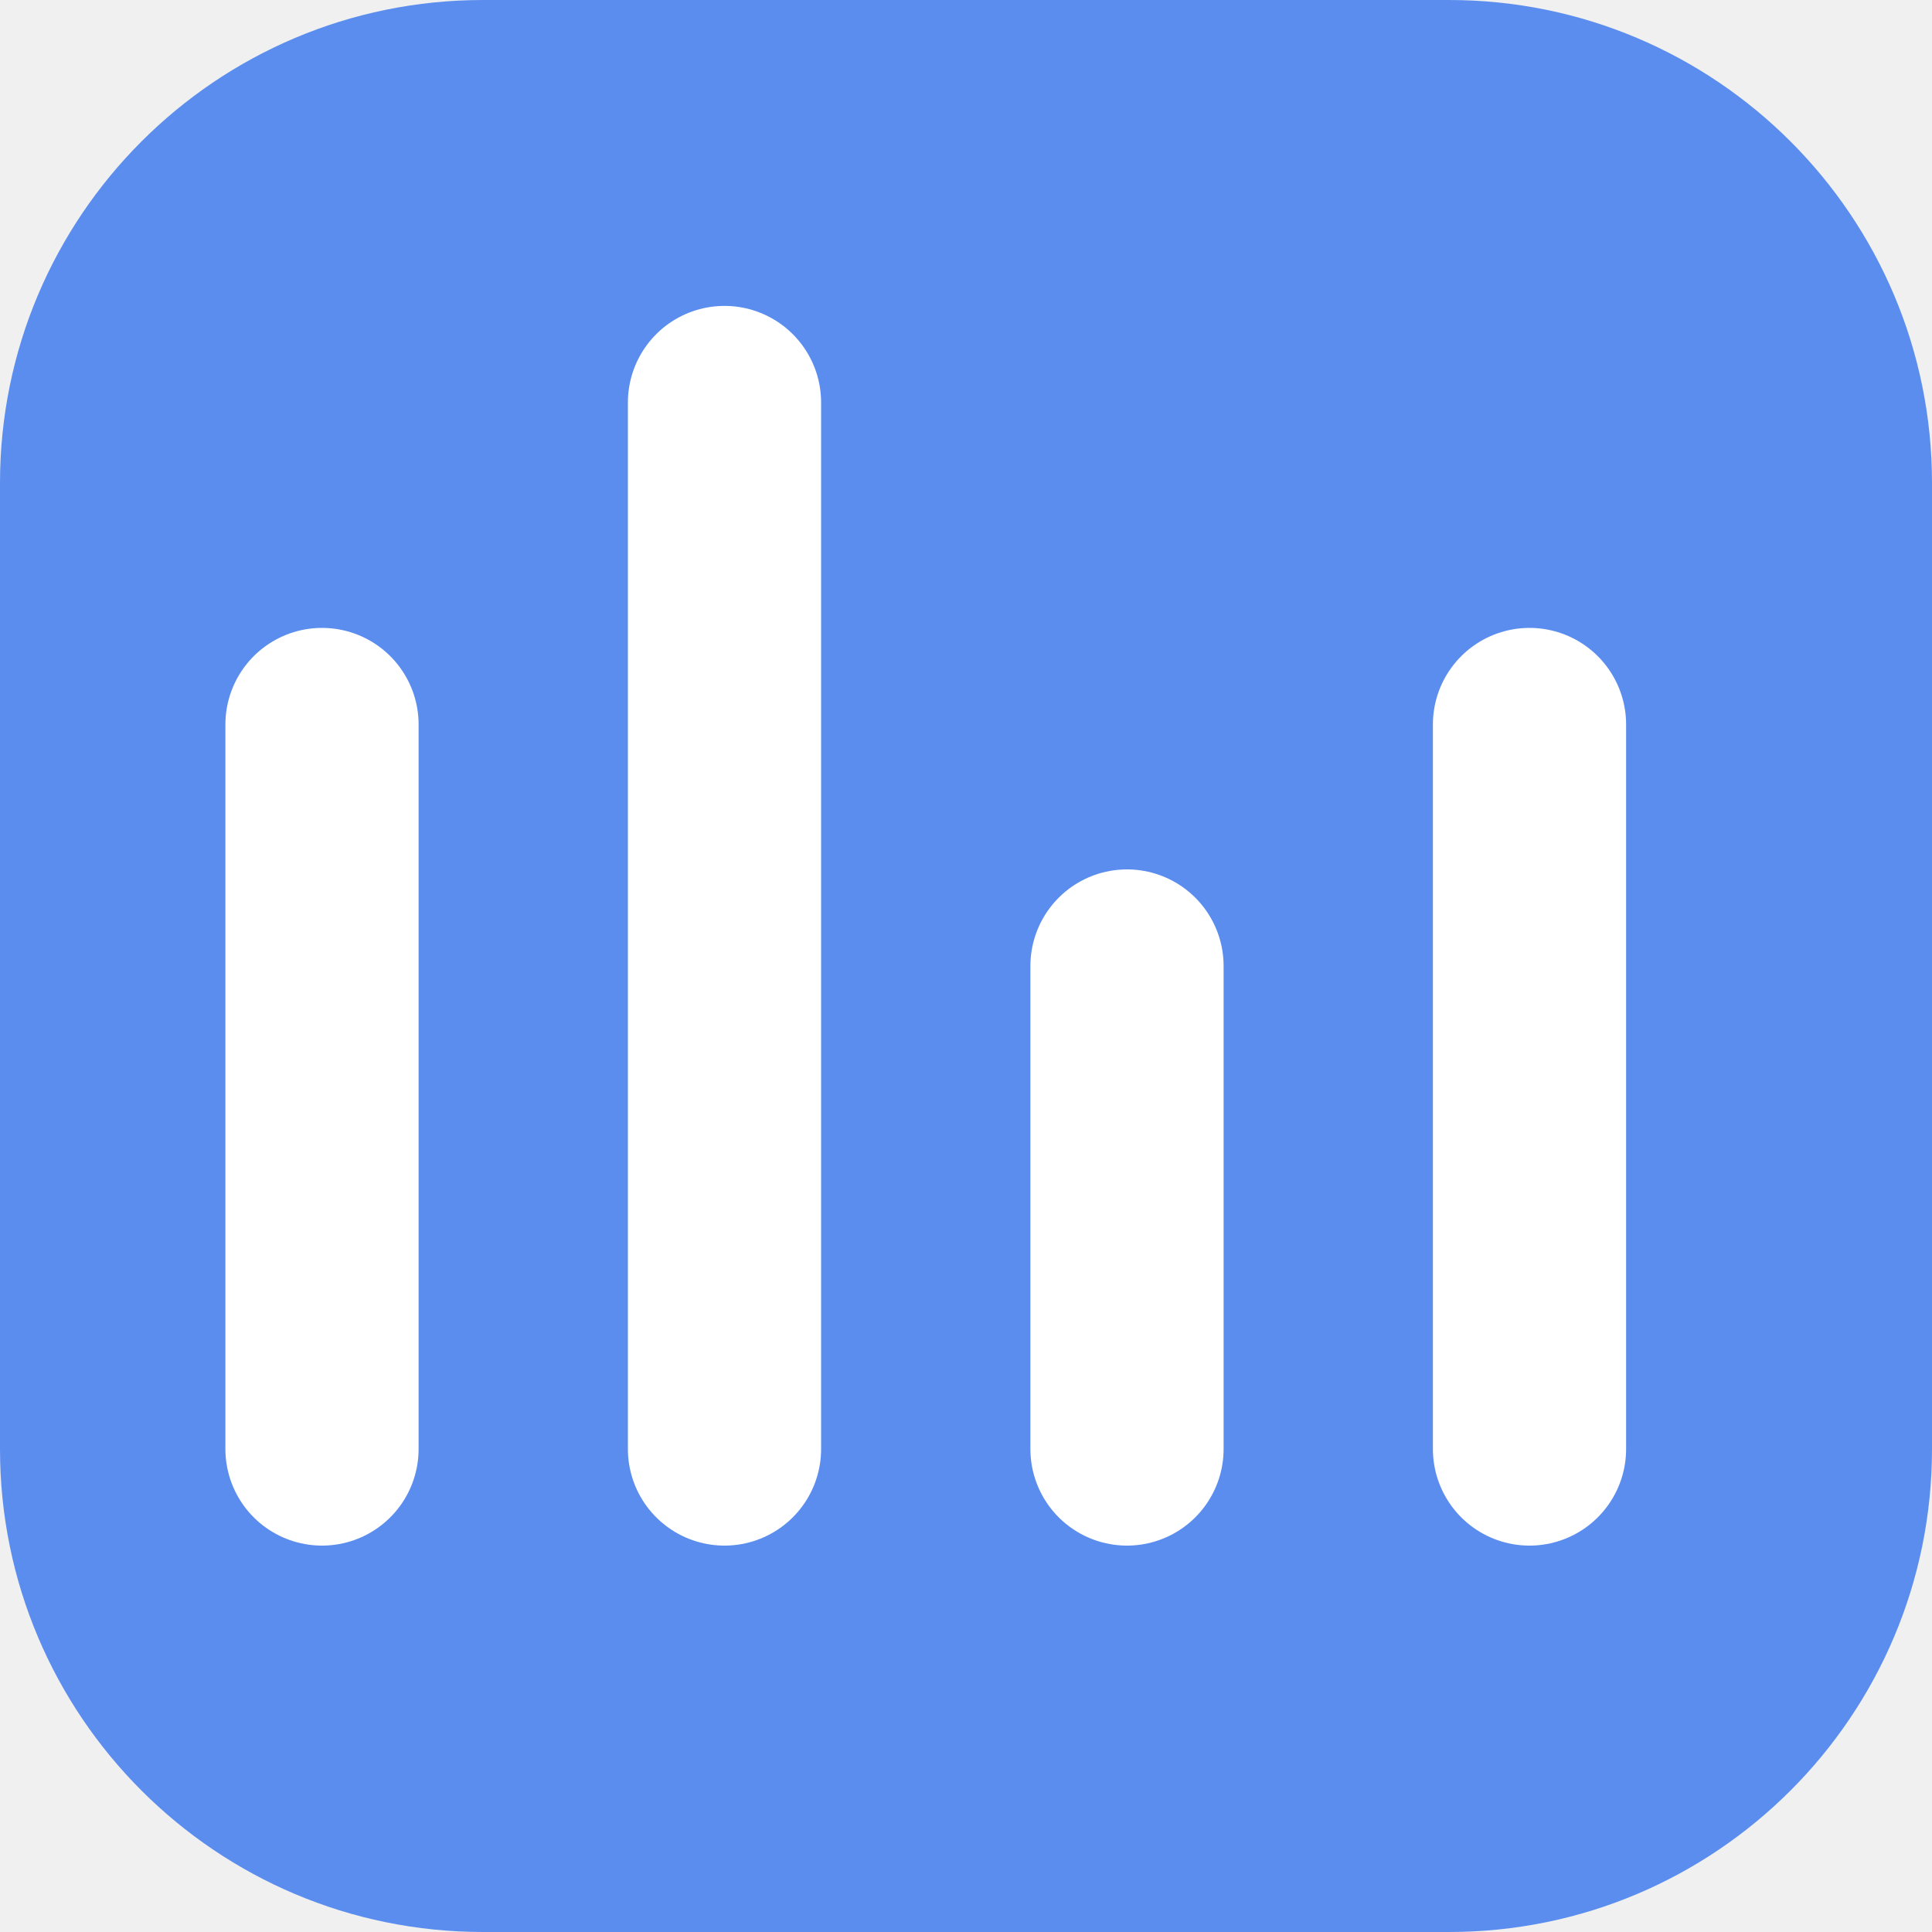
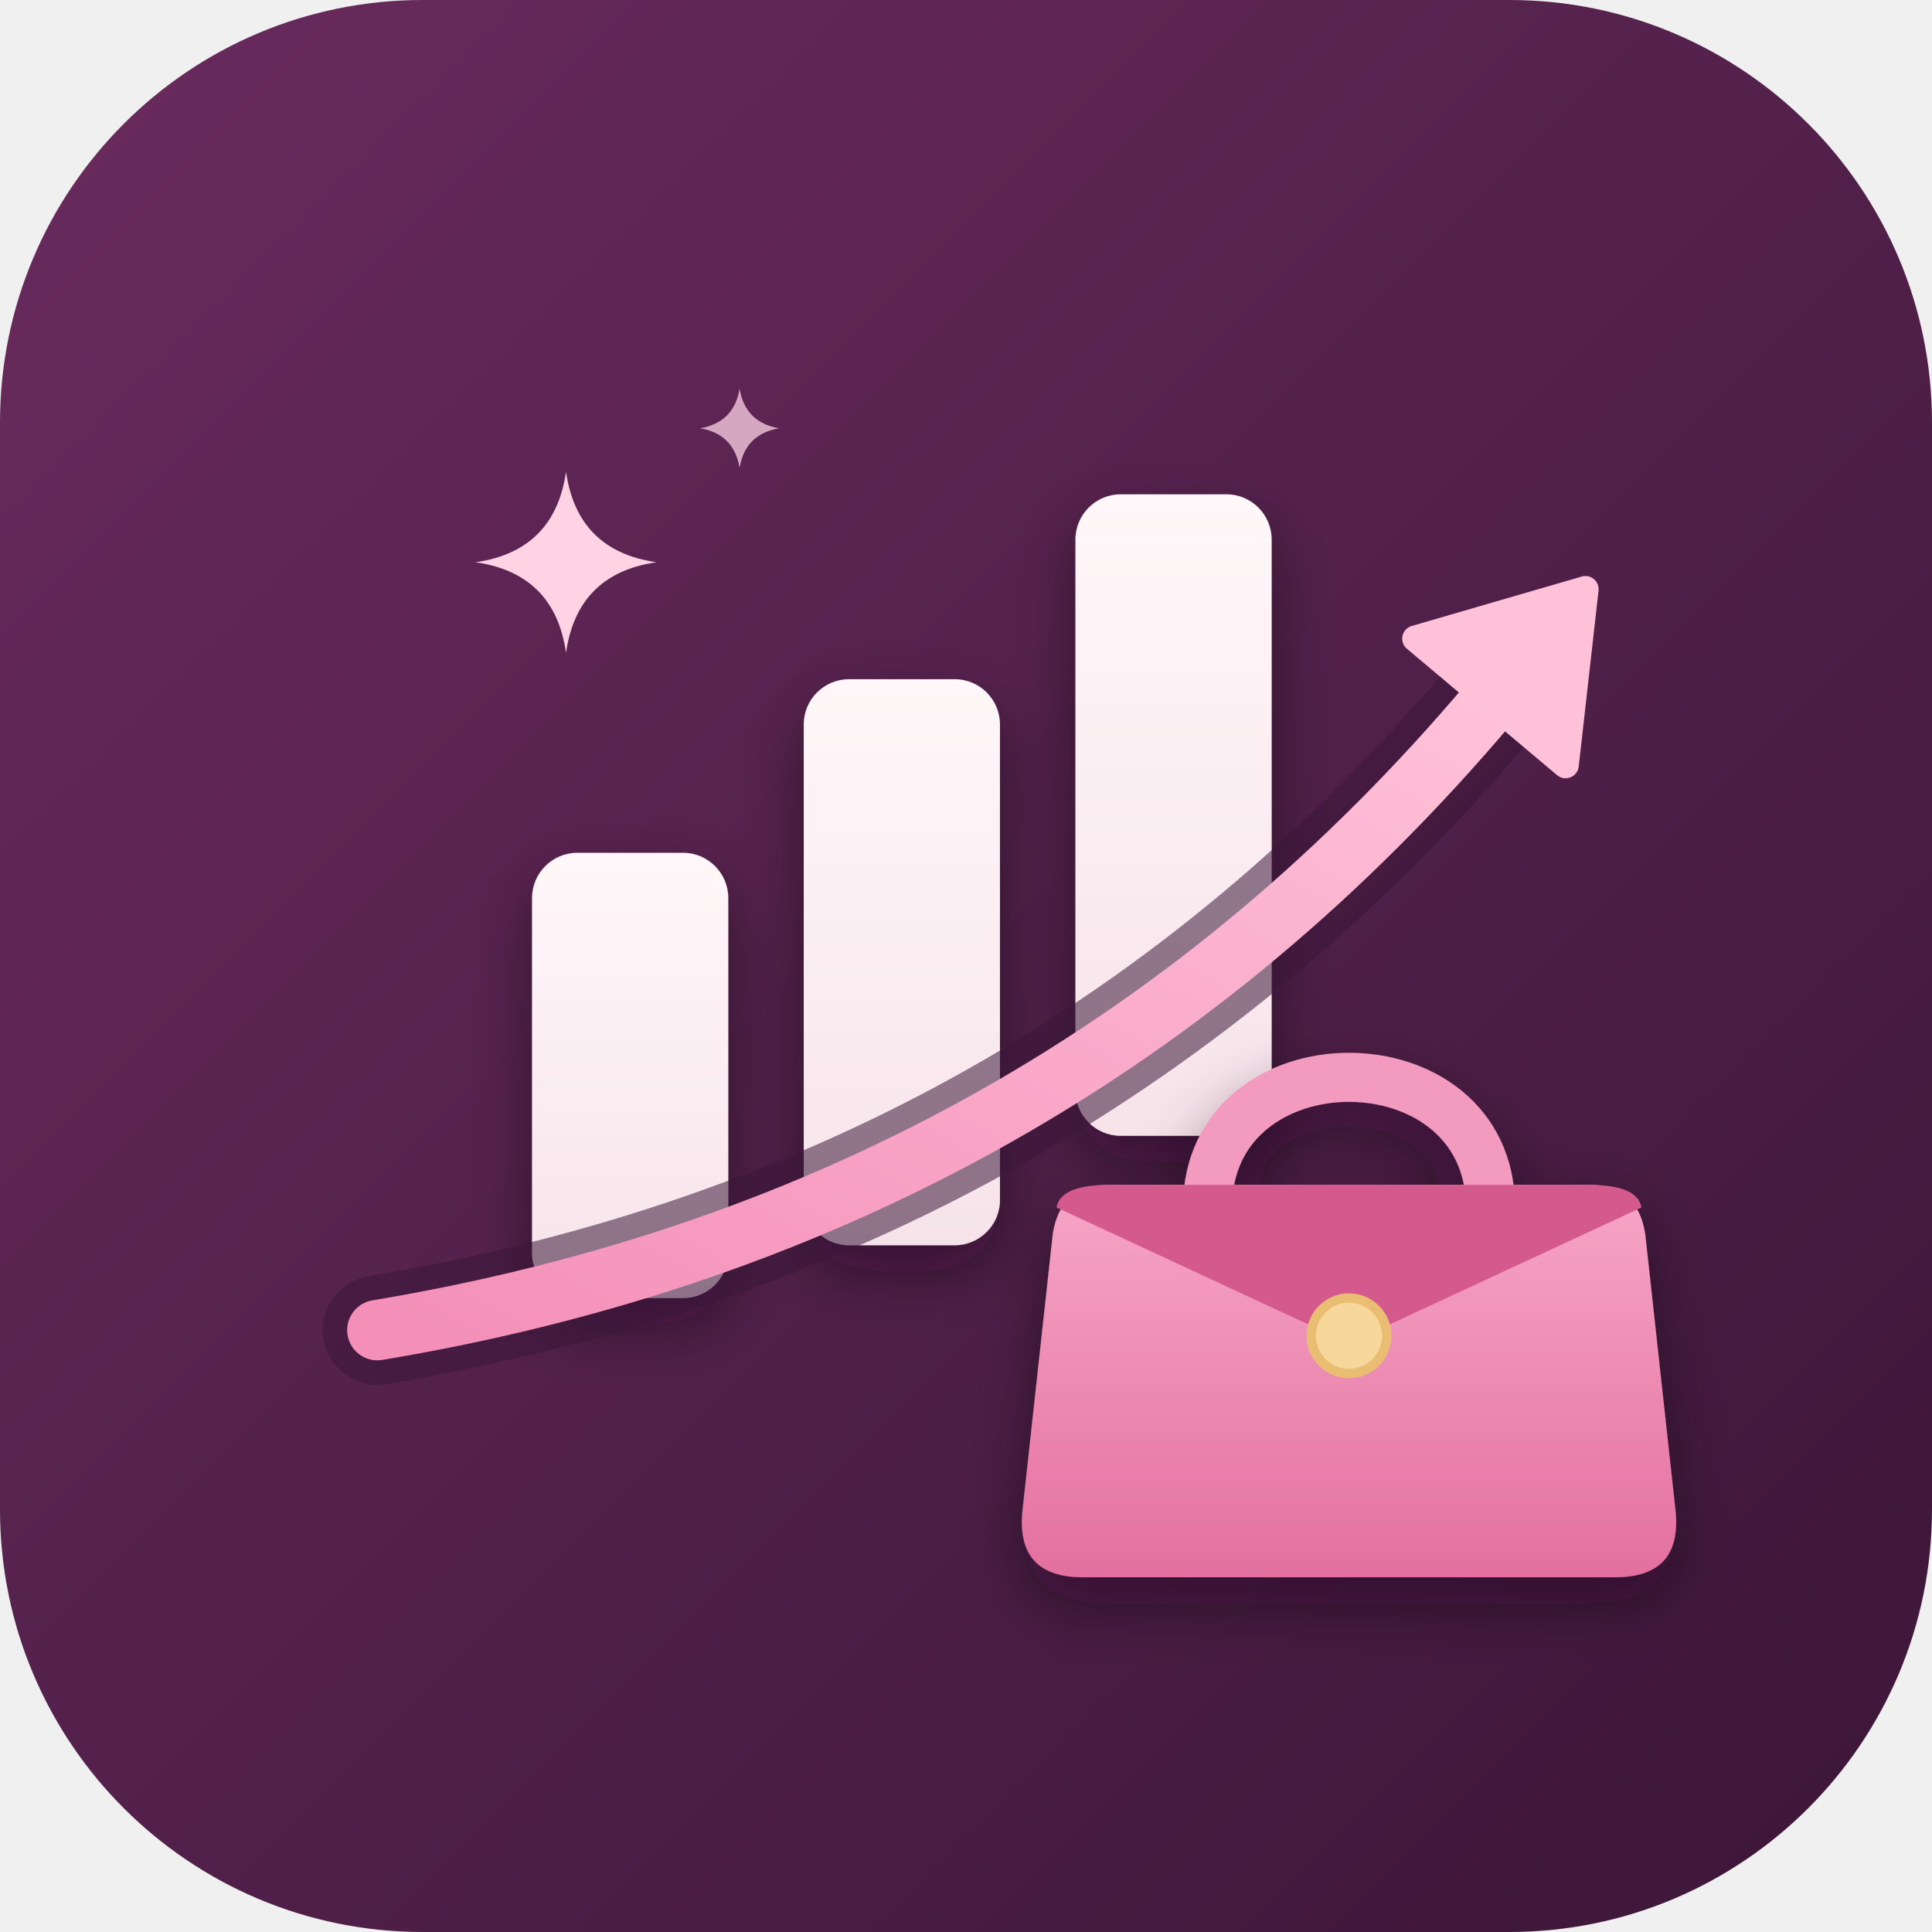
- <svg xmlns="http://www.w3.org/2000/svg" viewBox="0 0 24 24" width="64" height="64">
-   <rect width="24" height="24" rx="6" fill="#5b8def" />
-   <path d="M4 18V9M9 18V5M14 18v-6M19 18v-9" stroke="#fff" stroke-width="2.4" stroke-linecap="round" fill="none" />
+ <svg xmlns="http://www.w3.org/2000/svg" viewBox="0 0 1024 1024" width="1024" height="1024">
+   <defs>
+     <linearGradient id="bg" x1="0" y1="0" x2="1" y2="1">
+       <stop offset="0" stop-color="#6A2B5E" />
+       <stop offset="1" stop-color="#3B1638" />
+     </linearGradient>
+     <linearGradient id="bar" x1="0" y1="0" x2="0" y2="1">
+       <stop offset="0" stop-color="#FFF7F9" />
+       <stop offset="1" stop-color="#F6E3EA" />
+     </linearGradient>
+     <linearGradient id="bag" x1="0" y1="0" x2="0" y2="1">
+       <stop offset="0" stop-color="#F7A6C6" />
+       <stop offset="1" stop-color="#E3709F" />
+     </linearGradient>
+     <linearGradient id="arrow" x1="0" y1="1" x2="1" y2="0">
+       <stop offset="0" stop-color="#F48FB8" />
+       <stop offset="1" stop-color="#FFC1D8" />
+     </linearGradient>
+     <filter id="sh" x="-20%" y="-20%" width="140%" height="150%">
+       <feDropShadow dx="0" dy="14" stdDeviation="16" flood-color="#1E0A1C" flood-opacity="0.45" />
+     </filter>
+   </defs>
+   <rect width="1024" height="1024" rx="224" fill="url(#bg)" />
+   <g filter="url(#sh)">
+     <rect x="282" y="452" width="104" height="236" rx="24" fill="url(#bar)" />
+     <rect x="426" y="360" width="104" height="300" rx="24" fill="url(#bar)" />
+     <rect x="570" y="262" width="104" height="340" rx="24" fill="url(#bar)" />
+   </g>
+   <path d="M200,705 Q560,645 790,372" stroke="#3B1638" stroke-width="58" fill="none" stroke-linecap="round" opacity="0.55" />
+   <path d="M200,705 Q560,645 790,372" stroke="url(#arrow)" stroke-width="32" fill="none" stroke-linecap="round" />
+   <path d="M840.3,312.3 L829.8,405.5 L750.2,338.5 Z" fill="#FFC1D8" stroke="#FFC1D8" stroke-width="14" stroke-linejoin="round" />
+   <g filter="url(#sh)">
+     <path d="M640,640 C640,548 790,548 790,640" stroke="#F29BBE" stroke-width="26" fill="none" stroke-linecap="round" />
+     <path d="M588,628 H842 Q868,628 872,654 L888,800 Q892,836 856,836 H574 Q538,836 542,800 L558,654 Q562,628 588,628 Z" fill="url(#bag)" />
+     <path d="M560,640 Q562,628 588,628 H842 Q868,628 870,640 L715,712 Z" fill="#D45A8E" />
+     <circle cx="715" cy="708" r="20" fill="#F7D79B" stroke="#E9BE72" stroke-width="5" />
+   </g>
+   <path d="M300,250 Q306,292 348,298 Q306,304 300,346 Q294,304 252,298 Q294,292 300,250 Z" fill="#FFD3E4" />
+   <path d="M392,206 Q395,224 413,227 Q395,230 392,248 Q389,230 371,227 Q389,224 392,206 Z" fill="#FFD3E4" opacity="0.75" />
</svg>
